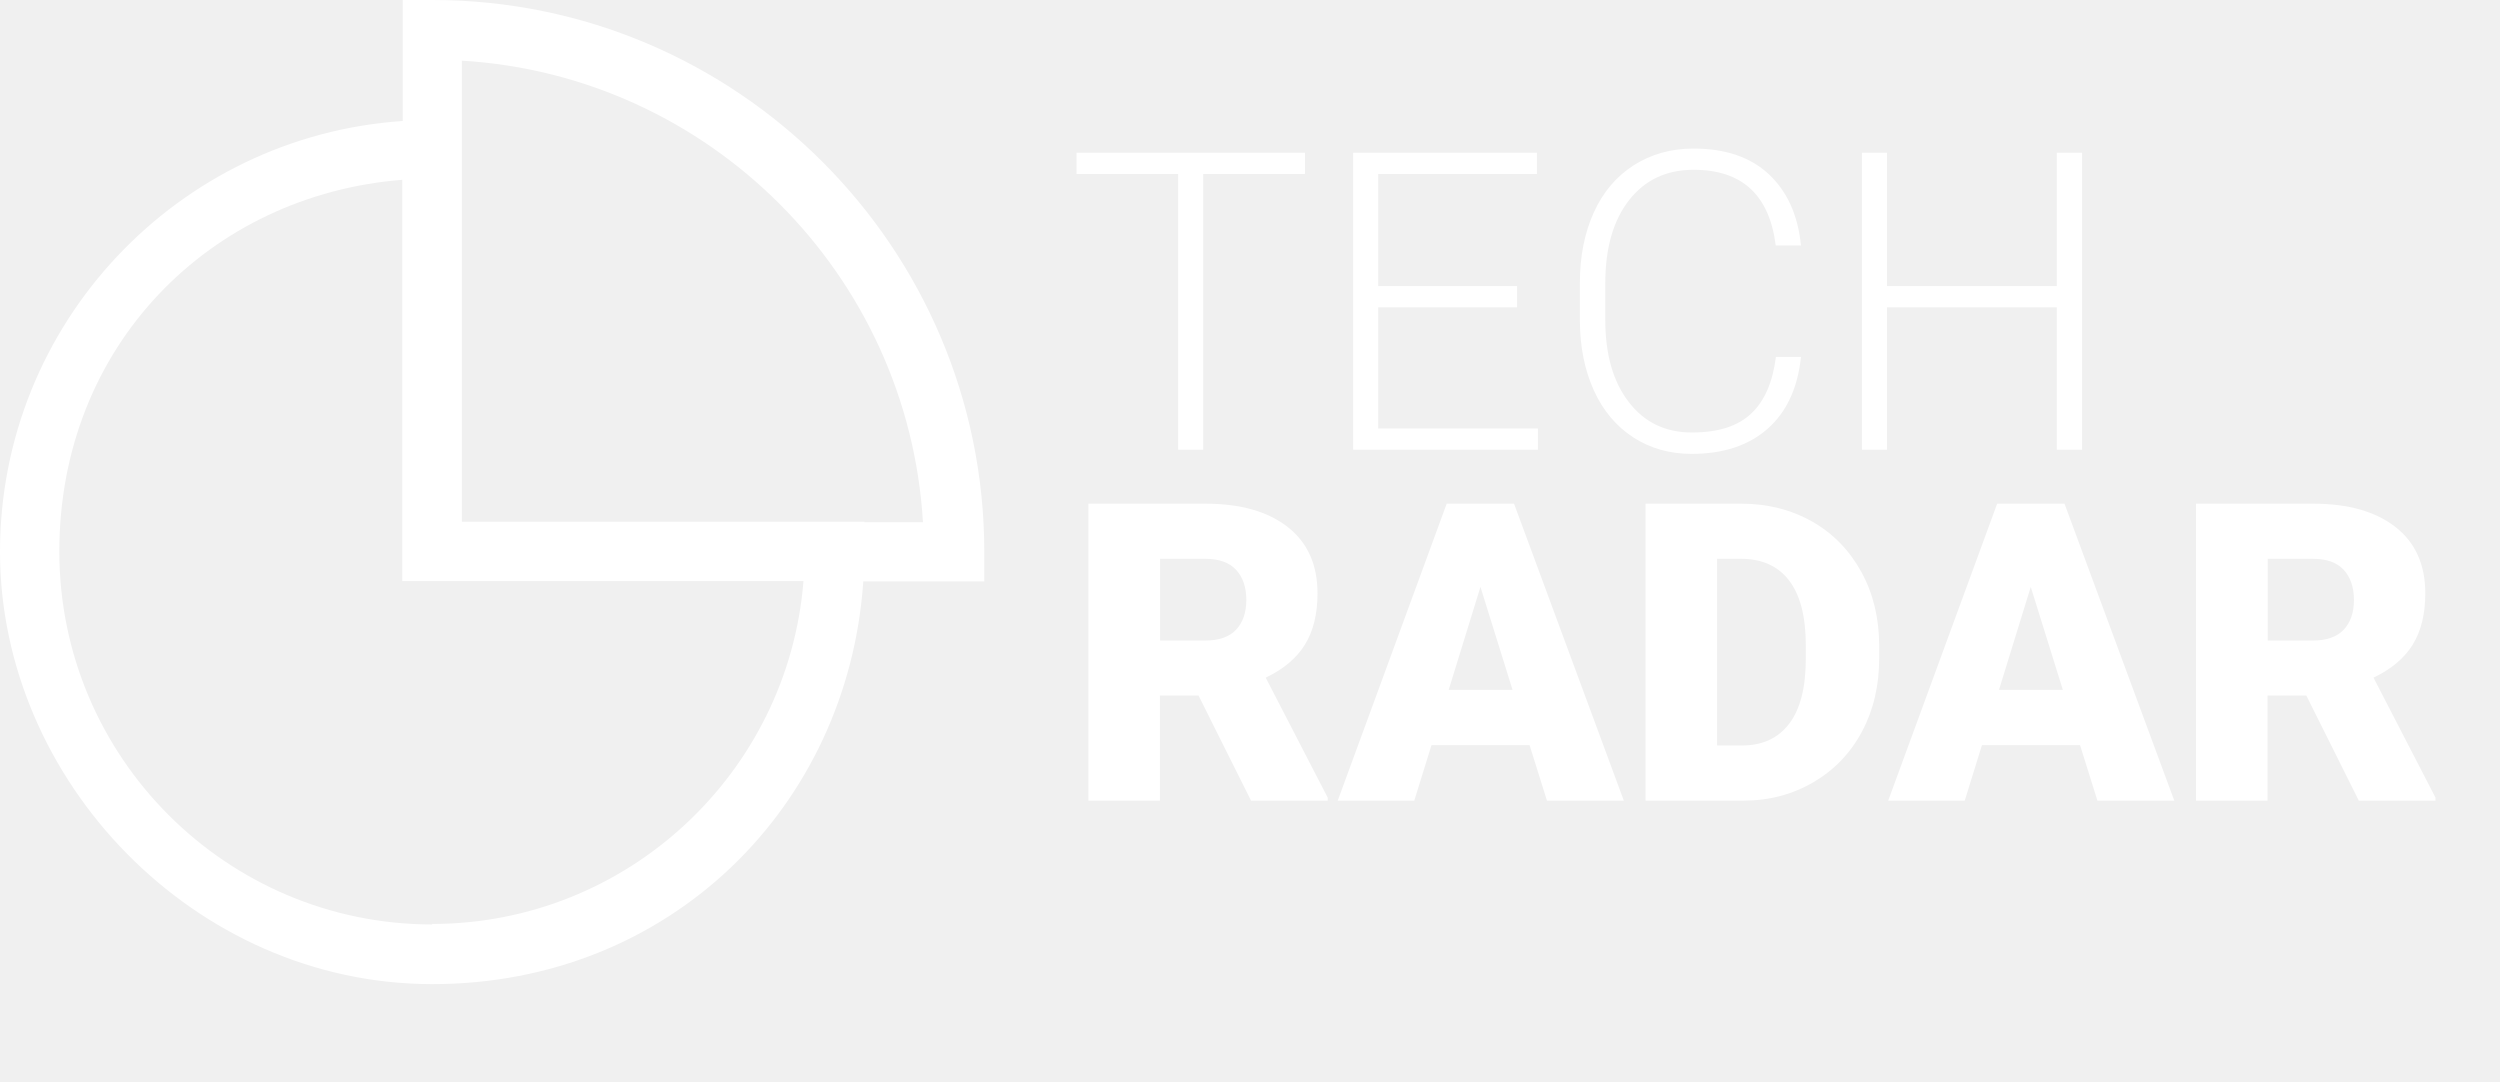
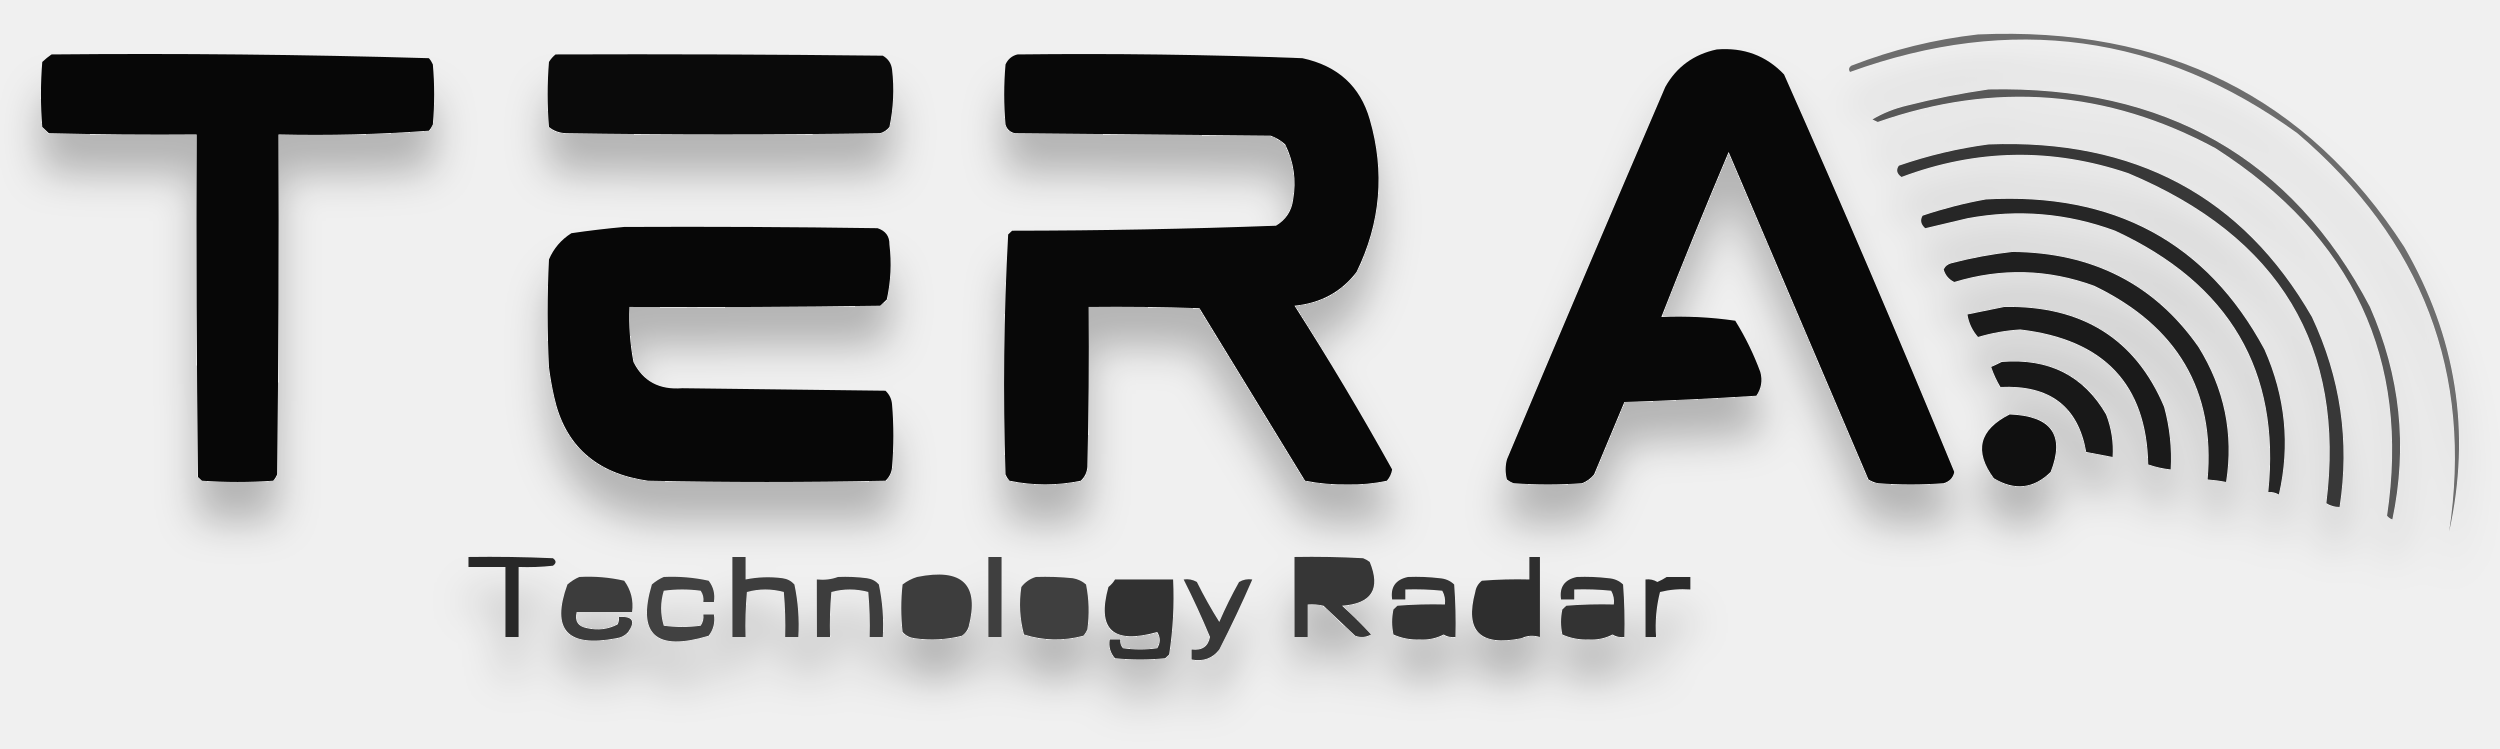
- <svg xmlns="http://www.w3.org/2000/svg" id="a" viewBox="0 0 149.6 64.73">
-   <path d="M25.87,0h-1.77v7.24C10.65,8.15,0,19.35,0,33.02s11.62,25.87,25.87,25.87,24.87-10.65,25.79-24.1h7.24v-1.77C58.89,14.81,44.09,0,25.87,0ZM25.87,55.32c-12.31,0-22.32-10.01-22.32-22.32S12.59,11.67,24.07,10.76v24.01h24.01c-.92,11.48-10.54,20.52-22.24,20.52h0l.03.03ZM51.74,31.22h-24.1V3.63c14.81.89,26.7,12.78,27.59,27.62h-3.52l.03-.03Z" fill="#fff" fill-rule="evenodd" stroke-width="0" />
-   <path d="M78.09,10.41h-6.09v16.5h-1.5V10.41h-6.08v-1.27h13.67v1.27Z" fill="#fff" stroke-width="0" />
-   <path d="M90.78,18.39h-8.31v7.25h9.56v1.27h-11.06V9.14h11v1.27h-9.5v6.71h8.31v1.27Z" fill="#fff" stroke-width="0" />
-   <path d="M107.77,21.37c-.2,1.87-.87,3.3-2.01,4.3-1.13.99-2.65,1.49-4.53,1.49-1.32,0-2.48-.33-3.5-.99-1.01-.66-1.8-1.59-2.35-2.8-.55-1.21-.83-2.59-.84-4.14v-2.31c0-1.58.28-2.98.83-4.2.55-1.22,1.35-2.16,2.39-2.83,1.04-.66,2.23-1,3.58-1,1.9,0,3.41.51,4.51,1.54,1.1,1.03,1.74,2.45,1.92,4.26h-1.51c-.38-3.02-2.01-4.53-4.92-4.53-1.61,0-2.9.6-3.85,1.81s-1.43,2.87-1.43,5v2.17c0,2.05.46,3.69,1.4,4.91.93,1.22,2.19,1.83,3.78,1.83s2.75-.38,3.55-1.13c.8-.75,1.29-1.88,1.48-3.39h1.51Z" fill="#fff" stroke-width="0" />
-   <path d="M124.59,26.91h-1.51v-8.52h-10.16v8.52h-1.5V9.14h1.5v7.98h10.16v-7.98h1.51v17.77Z" fill="#fff" stroke-width="0" />
-   <path d="M71.73,41.62h-2.32v6.29h-4.28v-17.77h6.99c2.11,0,3.76.47,4.94,1.4,1.19.93,1.78,2.26,1.78,3.96,0,1.24-.25,2.26-.75,3.07-.5.81-1.28,1.47-2.35,1.98l3.71,7.18v.18h-4.59l-3.14-6.29ZM69.41,38.33h2.71c.81,0,1.43-.21,1.84-.64.41-.43.62-1.03.62-1.79s-.21-1.37-.62-1.81-1.03-.65-1.83-.65h-2.71v4.9Z" fill="#fff" stroke-width="0" />
-   <path d="M91.53,44.59h-5.87l-1.03,3.32h-4.58l6.52-17.77h4.03l6.57,17.77h-4.6l-1.04-3.32ZM86.69,41.28h3.82l-1.92-6.16-1.9,6.16Z" fill="#fff" stroke-width="0" />
-   <path d="M98.47,47.91v-17.77h5.73c1.57,0,2.98.36,4.24,1.07,1.25.71,2.23,1.72,2.94,3.01s1.06,2.75,1.07,4.36v.82c0,1.63-.34,3.09-1.03,4.38-.69,1.29-1.66,2.3-2.91,3.03-1.25.73-2.64,1.1-4.18,1.1h-5.85ZM102.75,33.44v11.17h1.49c1.23,0,2.17-.44,2.83-1.31.66-.87.99-2.17.99-3.9v-.77c0-1.72-.33-3.01-.99-3.88-.66-.87-1.62-1.31-2.88-1.31h-1.44Z" fill="#fff" stroke-width="0" />
-   <path d="M124.47,44.59h-5.87l-1.03,3.32h-4.58l6.52-17.77h4.03l6.57,17.77h-4.6l-1.04-3.32ZM119.62,41.28h3.82l-1.92-6.16-1.9,6.16Z" fill="#fff" stroke-width="0" />
-   <path d="M138.01,41.62h-2.32v6.29h-4.28v-17.77h7c2.11,0,3.75.47,4.94,1.4,1.19.93,1.78,2.26,1.78,3.96,0,1.24-.25,2.26-.75,3.07-.5.81-1.28,1.47-2.35,1.98l3.71,7.18v.18h-4.59l-3.14-6.29ZM135.69,38.33h2.71c.81,0,1.43-.21,1.84-.64.41-.43.62-1.03.62-1.79s-.21-1.37-.62-1.81c-.41-.44-1.03-.65-1.83-.65h-2.71v4.9Z" fill="#fff" stroke-width="0" />
+ <svg xmlns="http://www.w3.org/2000/svg" width="254" height="76" viewBox="0 0 254 76" fill="none">
+   <g filter="url(#filter0_d_349_53)">
+     <path opacity="0.546" d="M200.966 3.499C219.983 2.662 234.418 9.859 244.269 25.09C249.565 34.243 251.085 43.896 248.827 54.048C251.273 37.881 246.136 24.376 233.41 13.533C219.508 3.457 204.359 1.383 187.963 7.31C187.797 7.068 187.842 6.857 188.097 6.674C192.266 5.053 196.556 3.995 200.966 3.499Z" fill="black" />
+     <path opacity="0.629" d="M202.04 9.088C219.961 8.703 232.876 16.07 240.784 31.187C243.862 38.171 244.621 45.368 243.063 52.778C242.846 52.7 242.668 52.573 242.526 52.398C244.9 36.491 239.092 24.045 225.098 15.057C214.108 9.128 202.667 8.239 190.778 12.39C190.598 12.305 190.421 12.22 190.242 12.136C191.317 11.499 192.48 11.033 193.727 10.739C196.5 10.036 199.272 9.485 202.04 9.088Z" fill="black" />
+     <path opacity="0.768" d="M202.04 14.676C216.875 14.101 227.825 19.944 234.885 32.203C237.792 38.389 238.73 44.824 237.7 51.509C237.216 51.511 236.768 51.384 236.36 51.127C238.344 35.242 231.641 24.065 216.25 17.598C208.515 14.983 200.828 15.111 193.191 17.978C192.717 17.643 192.628 17.262 192.923 16.835C195.918 15.803 198.959 15.083 202.04 14.676Z" fill="black" />
+     <path opacity="0.841" d="M201.771 20.264C214.77 19.539 224.197 24.619 230.059 35.505C232.191 40.309 232.681 45.22 231.533 50.238C231.201 50.049 230.844 49.964 230.461 49.984C231.729 37.695 226.546 28.847 214.909 23.44C210.03 21.639 205.024 21.216 199.894 22.169C198.439 22.519 197.009 22.857 195.604 23.185C195.162 22.791 195.073 22.368 195.336 21.916C197.47 21.199 199.615 20.648 201.771 20.264Z" fill="black" />
+     <path opacity="0.87" d="M204.452 25.599C212.595 25.666 218.896 28.884 223.355 35.252C225.996 39.511 226.935 44.084 226.171 48.968C225.551 48.843 224.927 48.759 224.294 48.714C225.09 39.681 221.248 33.119 212.764 29.028C208.075 27.32 203.34 27.193 198.553 28.647C198.01 28.383 197.652 27.96 197.481 27.377C197.639 27.047 197.907 26.835 198.285 26.742C200.35 26.206 202.404 25.826 204.452 25.599Z" fill="black" />
+     <path opacity="0.89" d="M203.648 31.187C211.55 31.053 216.958 34.44 219.87 41.348C220.438 43.43 220.661 45.546 220.54 47.698C219.755 47.609 218.996 47.44 218.261 47.19C218.103 39.039 213.767 34.467 205.257 33.473C203.79 33.563 202.361 33.817 200.967 34.235C200.387 33.563 200.031 32.8 199.894 31.95C201.179 31.693 202.431 31.439 203.648 31.187Z" fill="black" />
+     <path opacity="0.896" d="M203.38 36.776C208.155 36.392 211.687 38.17 213.971 42.11C214.513 43.504 214.735 44.944 214.641 46.428C213.748 46.258 212.853 46.089 211.96 45.92C211.155 41.28 208.252 39.078 203.246 39.316C202.86 38.668 202.546 37.991 202.308 37.283C202.696 37.113 203.053 36.944 203.38 36.776Z" fill="black" />
+     <path opacity="0.933" d="M204.184 42.11C208.423 42.269 209.81 44.216 208.34 47.952C206.611 49.651 204.688 49.863 202.575 48.587C200.553 45.831 201.09 43.672 204.184 42.11Z" fill="black" />
+     <path opacity="0.972" d="M5.233 5.531C18.03 5.409 30.811 5.536 43.575 5.913C43.743 6.103 43.877 6.315 43.977 6.547C44.157 8.58 44.157 10.612 43.977 12.644C43.877 12.877 43.743 13.089 43.575 13.279C38.506 13.653 33.411 13.781 28.292 13.66C28.337 25.176 28.292 36.691 28.158 48.206C28.058 48.439 27.924 48.651 27.756 48.841C25.343 49.011 22.93 49.011 20.516 48.841C20.382 48.714 20.248 48.587 20.114 48.461C19.98 36.861 19.936 25.26 19.98 13.66C14.975 13.703 9.969 13.66 4.965 13.533C4.742 13.321 4.518 13.11 4.295 12.898C4.116 10.696 4.116 8.495 4.295 6.294C4.602 6.005 4.914 5.751 5.233 5.531Z" fill="black" />
+     <path opacity="0.956" d="M56.446 5.531C67.529 5.489 78.612 5.531 89.694 5.658C90.24 5.973 90.553 6.438 90.632 7.056C90.862 9.02 90.773 10.967 90.364 12.898C90.122 13.203 89.809 13.415 89.426 13.533C78.79 13.703 68.154 13.703 57.519 13.533C56.847 13.509 56.265 13.298 55.776 12.898C55.597 10.696 55.597 8.495 55.776 6.294C55.963 5.991 56.186 5.737 56.446 5.531Z" fill="black" />
+     <path opacity="0.97" d="M63.418 23.058C71.998 23.016 80.578 23.058 89.158 23.185C89.979 23.457 90.381 24.007 90.364 24.837C90.592 26.716 90.502 28.579 90.096 30.425C89.873 30.637 89.649 30.849 89.426 31.061C80.935 31.187 72.445 31.23 63.953 31.187C63.873 33.066 64.007 34.928 64.355 36.776C65.333 38.743 66.986 39.632 69.316 39.443C76.198 39.527 83.08 39.612 89.962 39.697C90.365 40.076 90.589 40.541 90.632 41.094C90.811 43.211 90.811 45.328 90.632 47.444C90.589 47.997 90.365 48.463 89.962 48.841C81.918 49.011 73.874 49.011 65.831 48.841C60.574 48.096 57.401 45.259 56.312 40.332C56.083 39.324 55.904 38.307 55.776 37.283C55.597 33.642 55.597 30.001 55.776 26.361C56.252 25.242 57.011 24.353 58.054 23.694C59.869 23.428 61.657 23.216 63.418 23.058Z" fill="black" />
+     <path opacity="0.964" d="M103.368 5.531C113.029 5.416 122.682 5.543 132.326 5.913C135.916 6.689 138.195 8.763 139.163 12.136C140.707 17.469 140.26 22.635 137.823 27.631C136.28 29.654 134.179 30.798 131.521 31.06C135.007 36.521 138.313 42.067 141.442 47.698C141.373 48.127 141.193 48.508 140.906 48.841C139.595 49.124 138.254 49.251 136.884 49.222C135.433 49.245 134.001 49.118 132.594 48.841C129.02 42.999 125.443 37.157 121.869 31.314C118.116 31.187 114.362 31.145 110.608 31.187C110.652 36.607 110.608 42.026 110.474 47.444C110.43 47.997 110.206 48.463 109.803 48.841C107.397 49.342 104.983 49.342 102.564 48.841C102.396 48.651 102.262 48.439 102.162 48.206C101.898 40.056 101.987 31.927 102.43 23.821C102.564 23.694 102.698 23.567 102.832 23.44C111.782 23.432 120.72 23.263 129.644 22.931C130.663 22.319 131.242 21.43 131.387 20.264C131.725 18.314 131.457 16.451 130.583 14.676C130.16 14.284 129.668 13.988 129.108 13.787C120.439 13.703 111.769 13.617 103.1 13.533C102.608 13.406 102.296 13.11 102.162 12.644C101.982 10.612 101.982 8.579 102.162 6.547C102.405 6.012 102.807 5.674 103.368 5.531Z" fill="black" />
+     <path opacity="0.963" d="M174.422 5.024C177.16 4.801 179.439 5.648 181.259 7.563C187.209 20.956 192.974 34.419 198.554 47.952C198.439 48.528 198.081 48.908 197.481 49.095C195.248 49.265 193.011 49.265 190.778 49.095C190.437 49.017 190.126 48.89 189.84 48.714C185.102 37.622 180.366 26.53 175.629 15.438C173.269 21.006 170.99 26.594 168.791 32.203C171.314 32.097 173.819 32.224 176.299 32.584C177.326 34.232 178.173 35.968 178.846 37.792C179.085 38.66 178.951 39.464 178.444 40.205C173.996 40.494 169.529 40.705 165.037 40.84C164.01 43.295 162.981 45.751 161.954 48.206C161.63 48.6 161.228 48.896 160.748 49.095C158.423 49.265 156.101 49.265 153.776 49.095C153.529 49 153.307 48.873 153.106 48.714C152.926 48.037 152.926 47.36 153.106 46.682C158.415 34.045 163.778 21.429 169.193 8.834C170.341 6.792 172.084 5.522 174.422 5.024Z" fill="black" />
+     <path opacity="0.829" d="M47.597 56.589C50.459 56.546 53.319 56.589 56.177 56.716C56.535 56.969 56.535 57.224 56.177 57.478C55.019 57.605 53.857 57.647 52.692 57.605C52.692 59.975 52.692 62.346 52.692 64.717C52.244 64.717 51.798 64.717 51.351 64.717C51.351 62.346 51.351 59.975 51.351 57.605C50.099 57.605 48.848 57.605 47.597 57.605C47.597 57.266 47.597 56.927 47.597 56.589Z" fill="black" />
+     <path opacity="0.749" d="M58.858 58.621C60.403 58.532 61.923 58.659 63.417 59.002C64.107 59.945 64.375 61.004 64.221 62.177C62.344 62.177 60.467 62.177 58.59 62.177C58.359 63.107 58.716 63.657 59.663 63.828C60.754 64.071 61.782 63.944 62.746 63.447C62.876 63.206 62.92 62.953 62.88 62.685C64.272 62.606 64.585 63.114 63.819 64.209C63.505 64.563 63.103 64.775 62.612 64.845C57.636 65.796 55.983 63.976 57.652 59.383C58.03 59.058 58.431 58.803 58.858 58.621ZM58.858 59.891C60.113 59.849 61.364 59.891 62.612 60.018C62.848 60.362 62.937 60.744 62.88 61.161C61.451 61.161 60.02 61.161 58.59 61.161C58.554 60.706 58.644 60.282 58.858 59.891Z" fill="black" />
+     <path opacity="0.728" d="M67.438 58.621C68.979 58.547 70.498 58.674 71.997 59.002C72.483 59.632 72.661 60.352 72.532 61.161C72.175 61.161 71.818 61.161 71.46 61.161C71.518 60.744 71.428 60.362 71.192 60.018C69.941 59.848 68.69 59.848 67.438 60.018C67.081 61.203 67.081 62.389 67.438 63.574C68.69 63.744 69.941 63.744 71.192 63.574C71.428 63.23 71.518 62.849 71.46 62.431C71.818 62.431 72.175 62.431 72.532 62.431C72.661 63.24 72.483 63.96 71.997 64.59C66.639 66.203 64.717 64.467 66.232 59.383C66.609 59.058 67.012 58.803 67.438 58.621Z" fill="black" />
+     <path opacity="0.743" d="M74.41 56.589C74.857 56.589 75.303 56.589 75.751 56.589C75.751 57.351 75.751 58.113 75.751 58.875C76.992 58.626 78.243 58.583 79.504 58.748C79.995 58.817 80.397 59.029 80.71 59.383C81.082 61.138 81.216 62.917 81.113 64.717C80.666 64.717 80.219 64.717 79.773 64.717C79.817 63.191 79.772 61.667 79.638 60.145C78.387 59.806 77.136 59.806 75.885 60.145C75.751 61.667 75.706 63.191 75.751 64.717C75.303 64.717 74.857 64.717 74.41 64.717C74.41 62.008 74.41 59.298 74.41 56.589Z" fill="black" />
+     <path opacity="0.744" d="M85.135 58.621C86.122 58.579 87.105 58.621 88.085 58.748C88.575 58.817 88.977 59.029 89.291 59.383C89.662 61.138 89.796 62.917 89.693 64.717C89.246 64.717 88.8 64.717 88.353 64.717C88.397 63.191 88.353 61.667 88.219 60.145C86.967 59.806 85.716 59.806 84.465 60.145C84.331 61.667 84.286 63.191 84.331 64.717C83.883 64.717 83.437 64.717 82.99 64.717C82.99 62.77 82.99 60.823 82.99 58.875C83.763 58.952 84.478 58.868 85.135 58.621Z" fill="black" />
+     <path opacity="0.744" d="M93.179 58.621C97.787 57.694 99.53 59.388 98.407 63.701C98.283 64.065 98.059 64.361 97.737 64.59C96.158 64.991 94.549 65.076 92.91 64.844C92.421 64.775 92.018 64.563 91.704 64.209C91.525 62.6 91.525 60.991 91.704 59.383C92.165 59.035 92.656 58.781 93.179 58.621ZM92.91 59.891C94.254 59.849 95.595 59.891 96.932 60.018C97.236 61.139 97.281 62.282 97.067 63.447C95.695 63.779 94.31 63.779 92.91 63.447C92.569 62.263 92.569 61.077 92.91 59.891Z" fill="black" />
+     <path opacity="0.737" d="M100.418 56.589C100.865 56.589 101.312 56.589 101.759 56.589C101.759 59.298 101.759 62.008 101.759 64.717C101.312 64.717 100.865 64.717 100.418 64.717C100.418 62.008 100.418 59.298 100.418 56.589Z" fill="black" />
+     <path opacity="0.738" d="M105.245 58.621C106.499 58.578 107.75 58.621 108.998 58.748C109.514 58.839 109.96 59.051 110.34 59.383C110.641 60.894 110.685 62.418 110.474 63.955C110.373 64.188 110.239 64.4 110.071 64.59C108.035 65.133 106.024 65.091 104.038 64.463C103.614 62.883 103.525 61.273 103.77 59.637C104.16 59.137 104.652 58.799 105.245 58.621ZM104.977 59.891C106.407 59.891 107.837 59.891 109.266 59.891C109.266 61.161 109.266 62.431 109.266 63.701C107.837 63.701 106.407 63.701 104.977 63.701C104.619 62.431 104.619 61.161 104.977 59.891Z" fill="black" />
+     <path opacity="0.795" d="M113.288 58.875C115.254 58.875 117.221 58.875 119.187 58.875C119.308 61.442 119.174 63.982 118.785 66.495C118.651 66.622 118.517 66.75 118.382 66.877C116.685 67.046 114.986 67.046 113.288 66.877C112.811 66.334 112.633 65.699 112.752 64.972C113.109 64.972 113.467 64.972 113.825 64.972C113.779 65.307 113.869 65.603 114.093 65.861C115.254 66.03 116.417 66.03 117.579 65.861C117.918 65.317 117.918 64.767 117.579 64.209C113.074 65.488 111.421 63.965 112.618 59.637C112.899 59.415 113.122 59.161 113.288 58.875ZM114.093 59.891C115.344 59.891 116.596 59.891 117.847 59.891C117.934 61.005 117.844 62.105 117.579 63.193C114.051 64.225 112.889 63.125 114.093 59.891Z" fill="black" />
+     <path opacity="0.769" d="M120.26 58.875C120.739 58.803 121.187 58.887 121.601 59.129C122.292 60.524 123.052 61.878 123.88 63.193C124.478 61.808 125.148 60.453 125.891 59.129C126.307 58.887 126.752 58.803 127.231 58.875C126.194 61.267 125.075 63.639 123.88 65.987C123.185 66.888 122.247 67.228 121.064 67.004C121.064 66.665 121.064 66.326 121.064 65.987C122.126 66.121 122.751 65.698 122.941 64.717C122.118 62.736 121.225 60.788 120.26 58.875Z" fill="black" />
+     <path opacity="0.774" d="M131.521 56.589C133.846 56.546 136.17 56.589 138.492 56.716C138.739 56.811 138.962 56.938 139.163 57.097C140.292 59.843 139.353 61.324 136.347 61.542C137.38 62.477 138.364 63.451 139.297 64.463C138.782 64.753 138.246 64.795 137.688 64.59C136.615 63.574 135.543 62.558 134.47 61.542C133.943 61.416 133.406 61.374 132.862 61.415C132.862 62.516 132.862 63.616 132.862 64.717C132.414 64.717 131.969 64.717 131.521 64.717C131.521 62.008 131.521 59.298 131.521 56.589ZM132.862 57.605C134.473 57.562 136.082 57.605 137.688 57.732C138.278 58.433 138.369 59.195 137.957 60.018C136.262 60.145 134.562 60.188 132.862 60.145C132.862 59.298 132.862 58.452 132.862 57.605Z" fill="black" />
+     <path opacity="0.786" d="M143.051 58.621C144.125 58.578 145.198 58.621 146.268 58.748C146.852 58.789 147.344 59.001 147.743 59.383C147.877 61.159 147.923 62.937 147.877 64.717C147.437 64.772 147.035 64.687 146.67 64.463C145.93 64.851 145.126 65.02 144.257 64.971C143.311 65.007 142.415 64.838 141.576 64.463C141.396 63.616 141.396 62.77 141.576 61.923C141.71 61.796 141.844 61.669 141.978 61.542C143.584 61.415 145.193 61.373 146.804 61.415C146.868 60.916 146.78 60.45 146.536 60.018C145.289 59.891 144.037 59.849 142.782 59.891C142.782 60.23 142.782 60.568 142.782 60.907C142.335 60.907 141.89 60.907 141.442 60.907C141.254 59.651 141.79 58.889 143.051 58.621ZM142.782 62.431C144.123 62.431 145.464 62.431 146.804 62.431C146.86 62.849 146.772 63.23 146.536 63.574C145.278 64.065 144.027 64.065 142.782 63.574C142.453 63.196 142.453 62.815 142.782 62.431Z" fill="black" />
+     <path opacity="0.808" d="M155.385 56.589C155.742 56.589 156.101 56.589 156.457 56.589C156.457 59.298 156.457 62.008 156.457 64.717C155.768 64.519 155.14 64.562 154.58 64.845C150.376 65.688 148.813 64.122 149.888 60.145C149.96 59.681 150.186 59.299 150.559 59.002C152.165 58.875 153.773 58.833 155.385 58.875C155.385 58.113 155.385 57.351 155.385 56.589ZM151.363 59.891C152.703 59.891 154.044 59.891 155.385 59.891C155.46 61.093 155.369 62.279 155.116 63.447C153.808 63.778 152.51 63.778 151.229 63.447C151.023 62.24 151.065 61.054 151.363 59.891Z" fill="black" />
+     <path opacity="0.786" d="M160.211 58.621C161.286 58.578 162.359 58.621 163.429 58.748C164.013 58.789 164.504 59.001 164.903 59.383C165.037 61.159 165.083 62.937 165.037 64.717C164.598 64.772 164.195 64.687 163.831 64.463C163.091 64.851 162.286 65.02 161.418 64.971C160.471 65.007 159.575 64.838 158.736 64.463C158.557 63.616 158.557 62.77 158.736 61.923C158.87 61.796 159.004 61.669 159.138 61.542C160.744 61.415 162.353 61.373 163.965 61.415C164.029 60.916 163.941 60.45 163.697 60.018C162.45 59.891 161.197 59.849 159.943 59.891C159.943 60.23 159.943 60.568 159.943 60.907C159.495 60.907 159.05 60.907 158.602 60.907C158.415 59.651 158.951 58.889 160.211 58.621ZM159.943 62.431C161.284 62.431 162.624 62.431 163.965 62.431C164.021 62.849 163.932 63.23 163.697 63.574C162.439 64.065 161.187 64.065 159.943 63.574C159.613 63.196 159.613 62.815 159.943 62.431Z" fill="black" />
+     <path opacity="0.82" d="M169.327 58.621C170.132 58.621 170.936 58.621 171.741 58.621C171.741 59.045 171.741 59.468 171.741 59.891C170.684 59.816 169.657 59.901 168.657 60.145C168.279 61.638 168.145 63.163 168.255 64.717C167.898 64.717 167.539 64.717 167.182 64.717C167.182 62.77 167.182 60.823 167.182 58.875C167.622 58.821 168.024 58.905 168.389 59.129C168.738 58.98 169.051 58.811 169.327 58.621Z" fill="black" />
+   </g>
+   <defs>
+     <filter id="filter0_d_349_53" x="-2" y="0" width="258" height="77.792" filterUnits="userSpaceOnUse" color-interpolation-filters="sRGB">
+       <feFlood flood-opacity="0" result="BackgroundImageFix" />
+       <feColorMatrix in="SourceAlpha" type="matrix" values="0 0 0 0 0 0 0 0 0 0 0 0 0 0 0 0 0 0 127 0" result="hardAlpha" />
+       <feOffset dy="4" />
+       <feGaussianBlur stdDeviation="2" />
+       <feComposite in2="hardAlpha" operator="out" />
+       <feColorMatrix type="matrix" values="0 0 0 0 0 0 0 0 0 0 0 0 0 0 0 0 0 0 0.25 0" />
+       <feBlend mode="normal" in2="BackgroundImageFix" result="effect1_dropShadow_349_53" />
+       <feBlend mode="normal" in="SourceGraphic" in2="effect1_dropShadow_349_53" result="shape" />
+     </filter>
+   </defs>
</svg>
